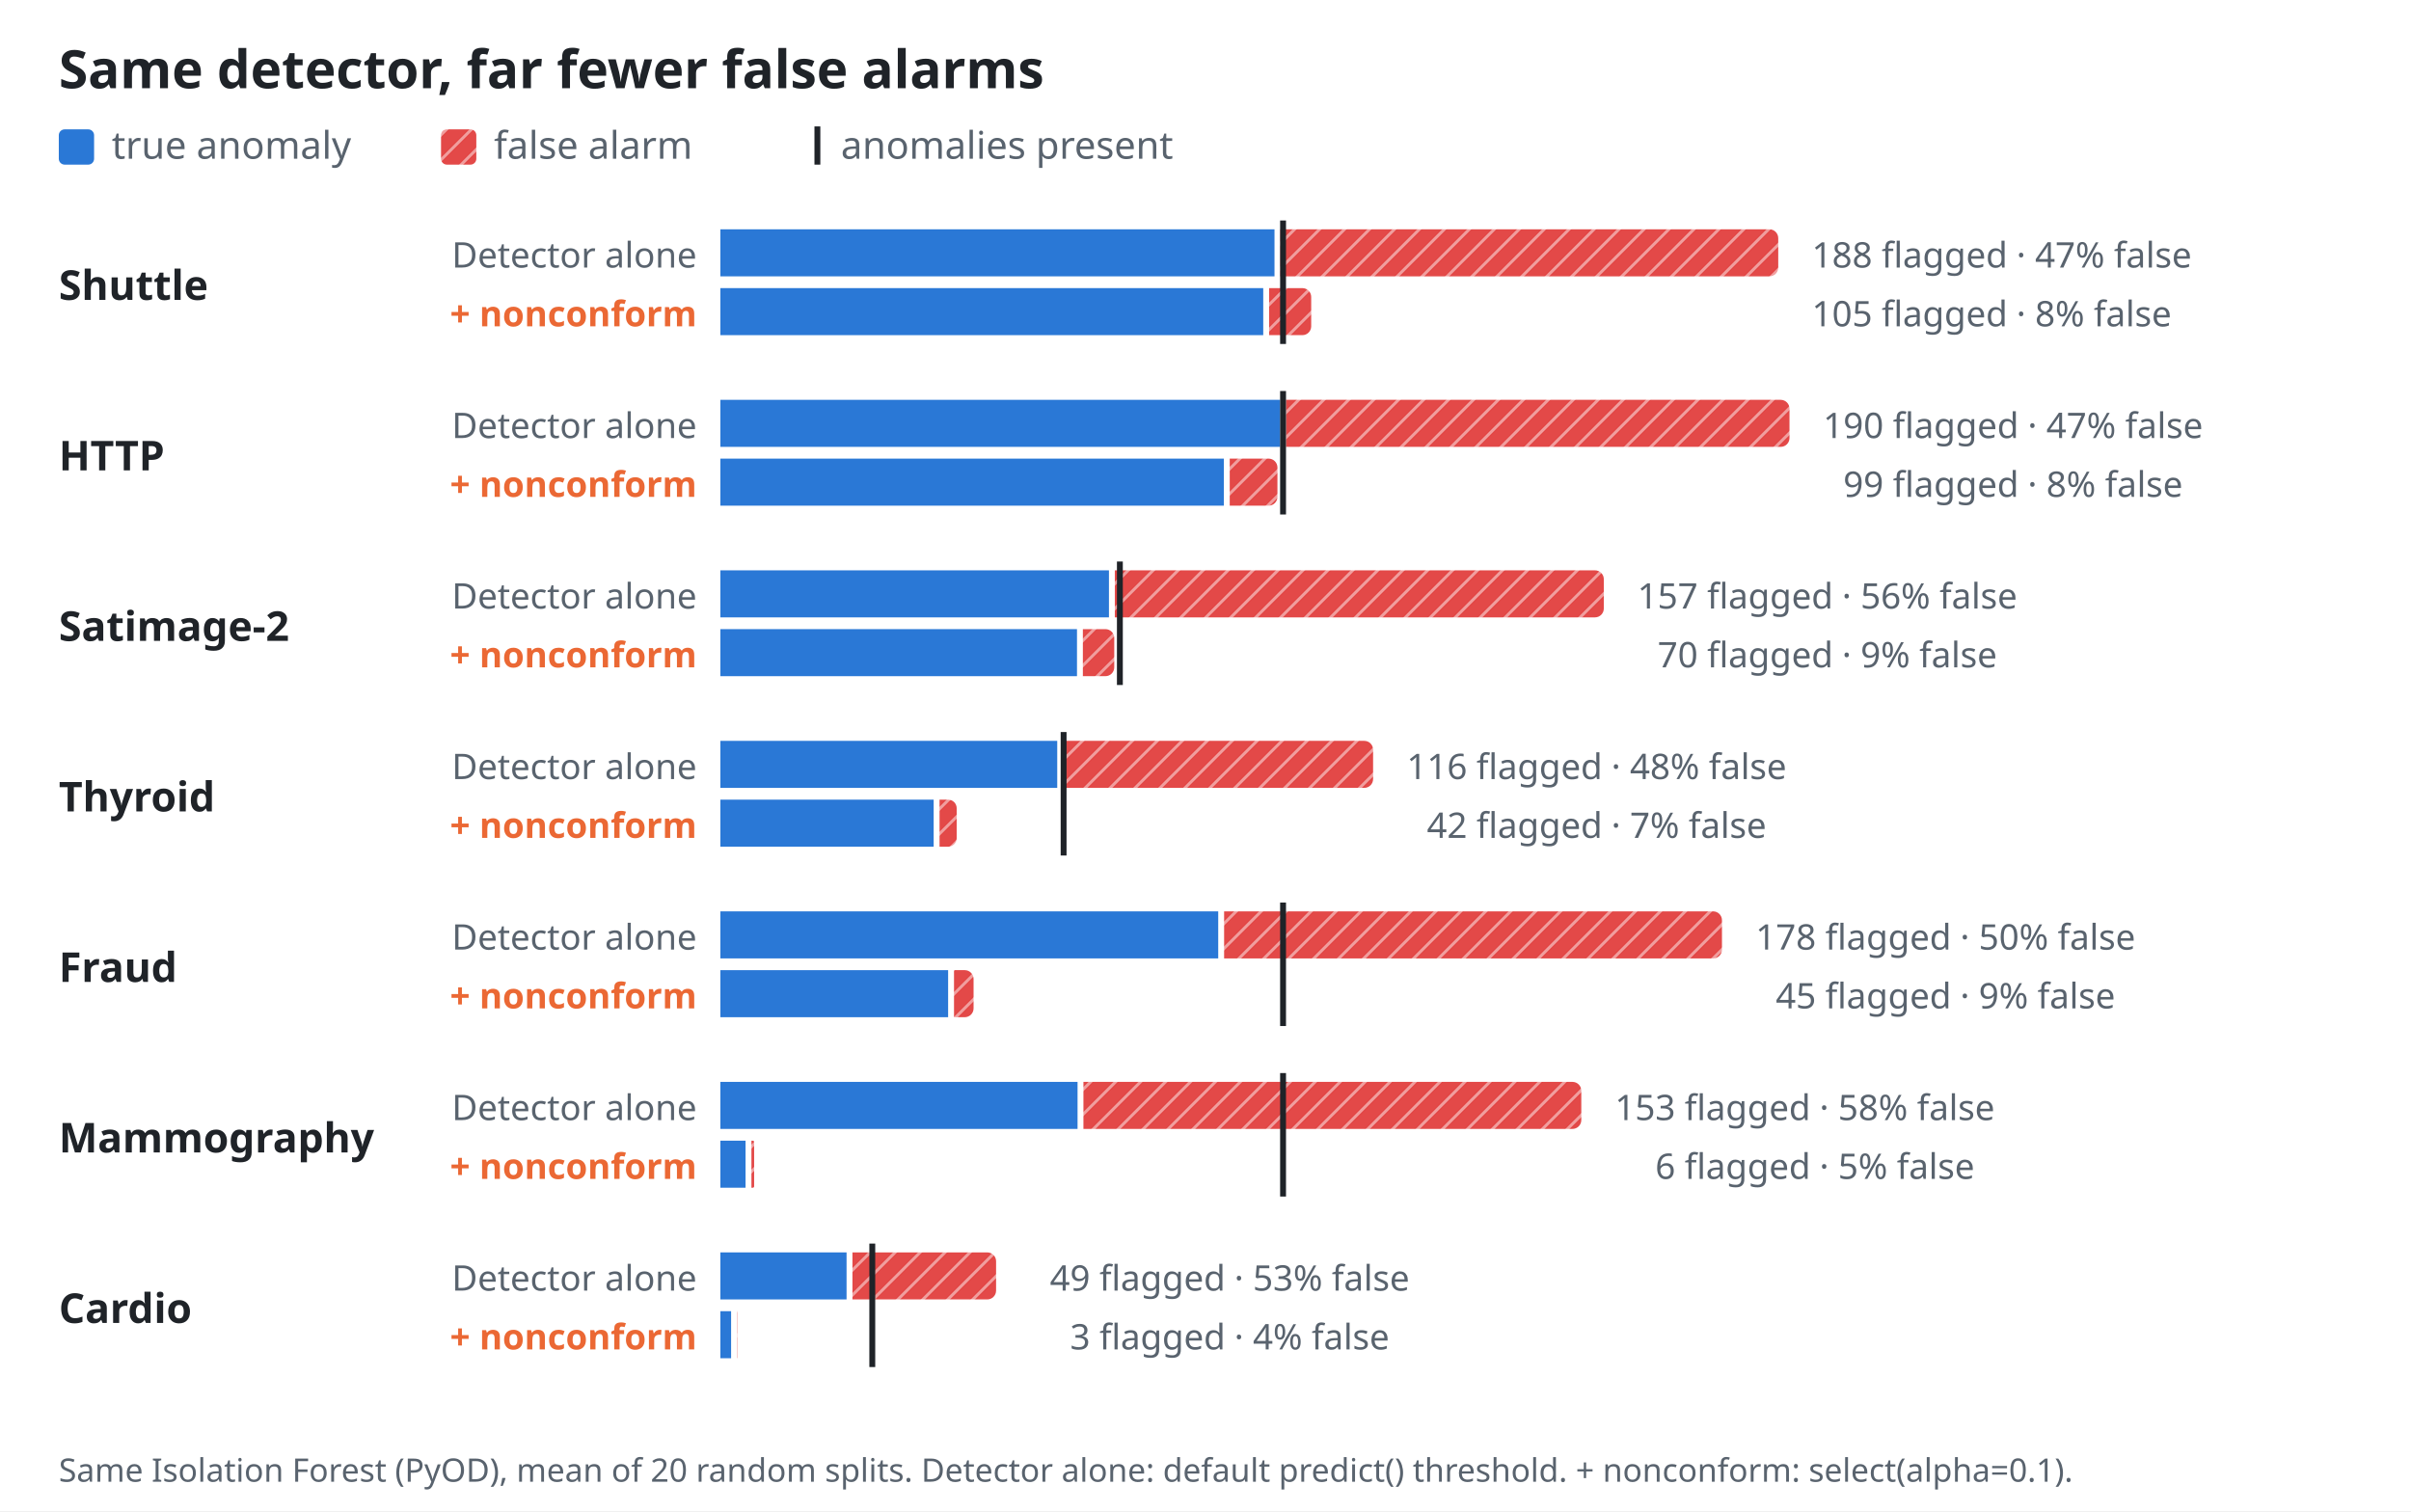
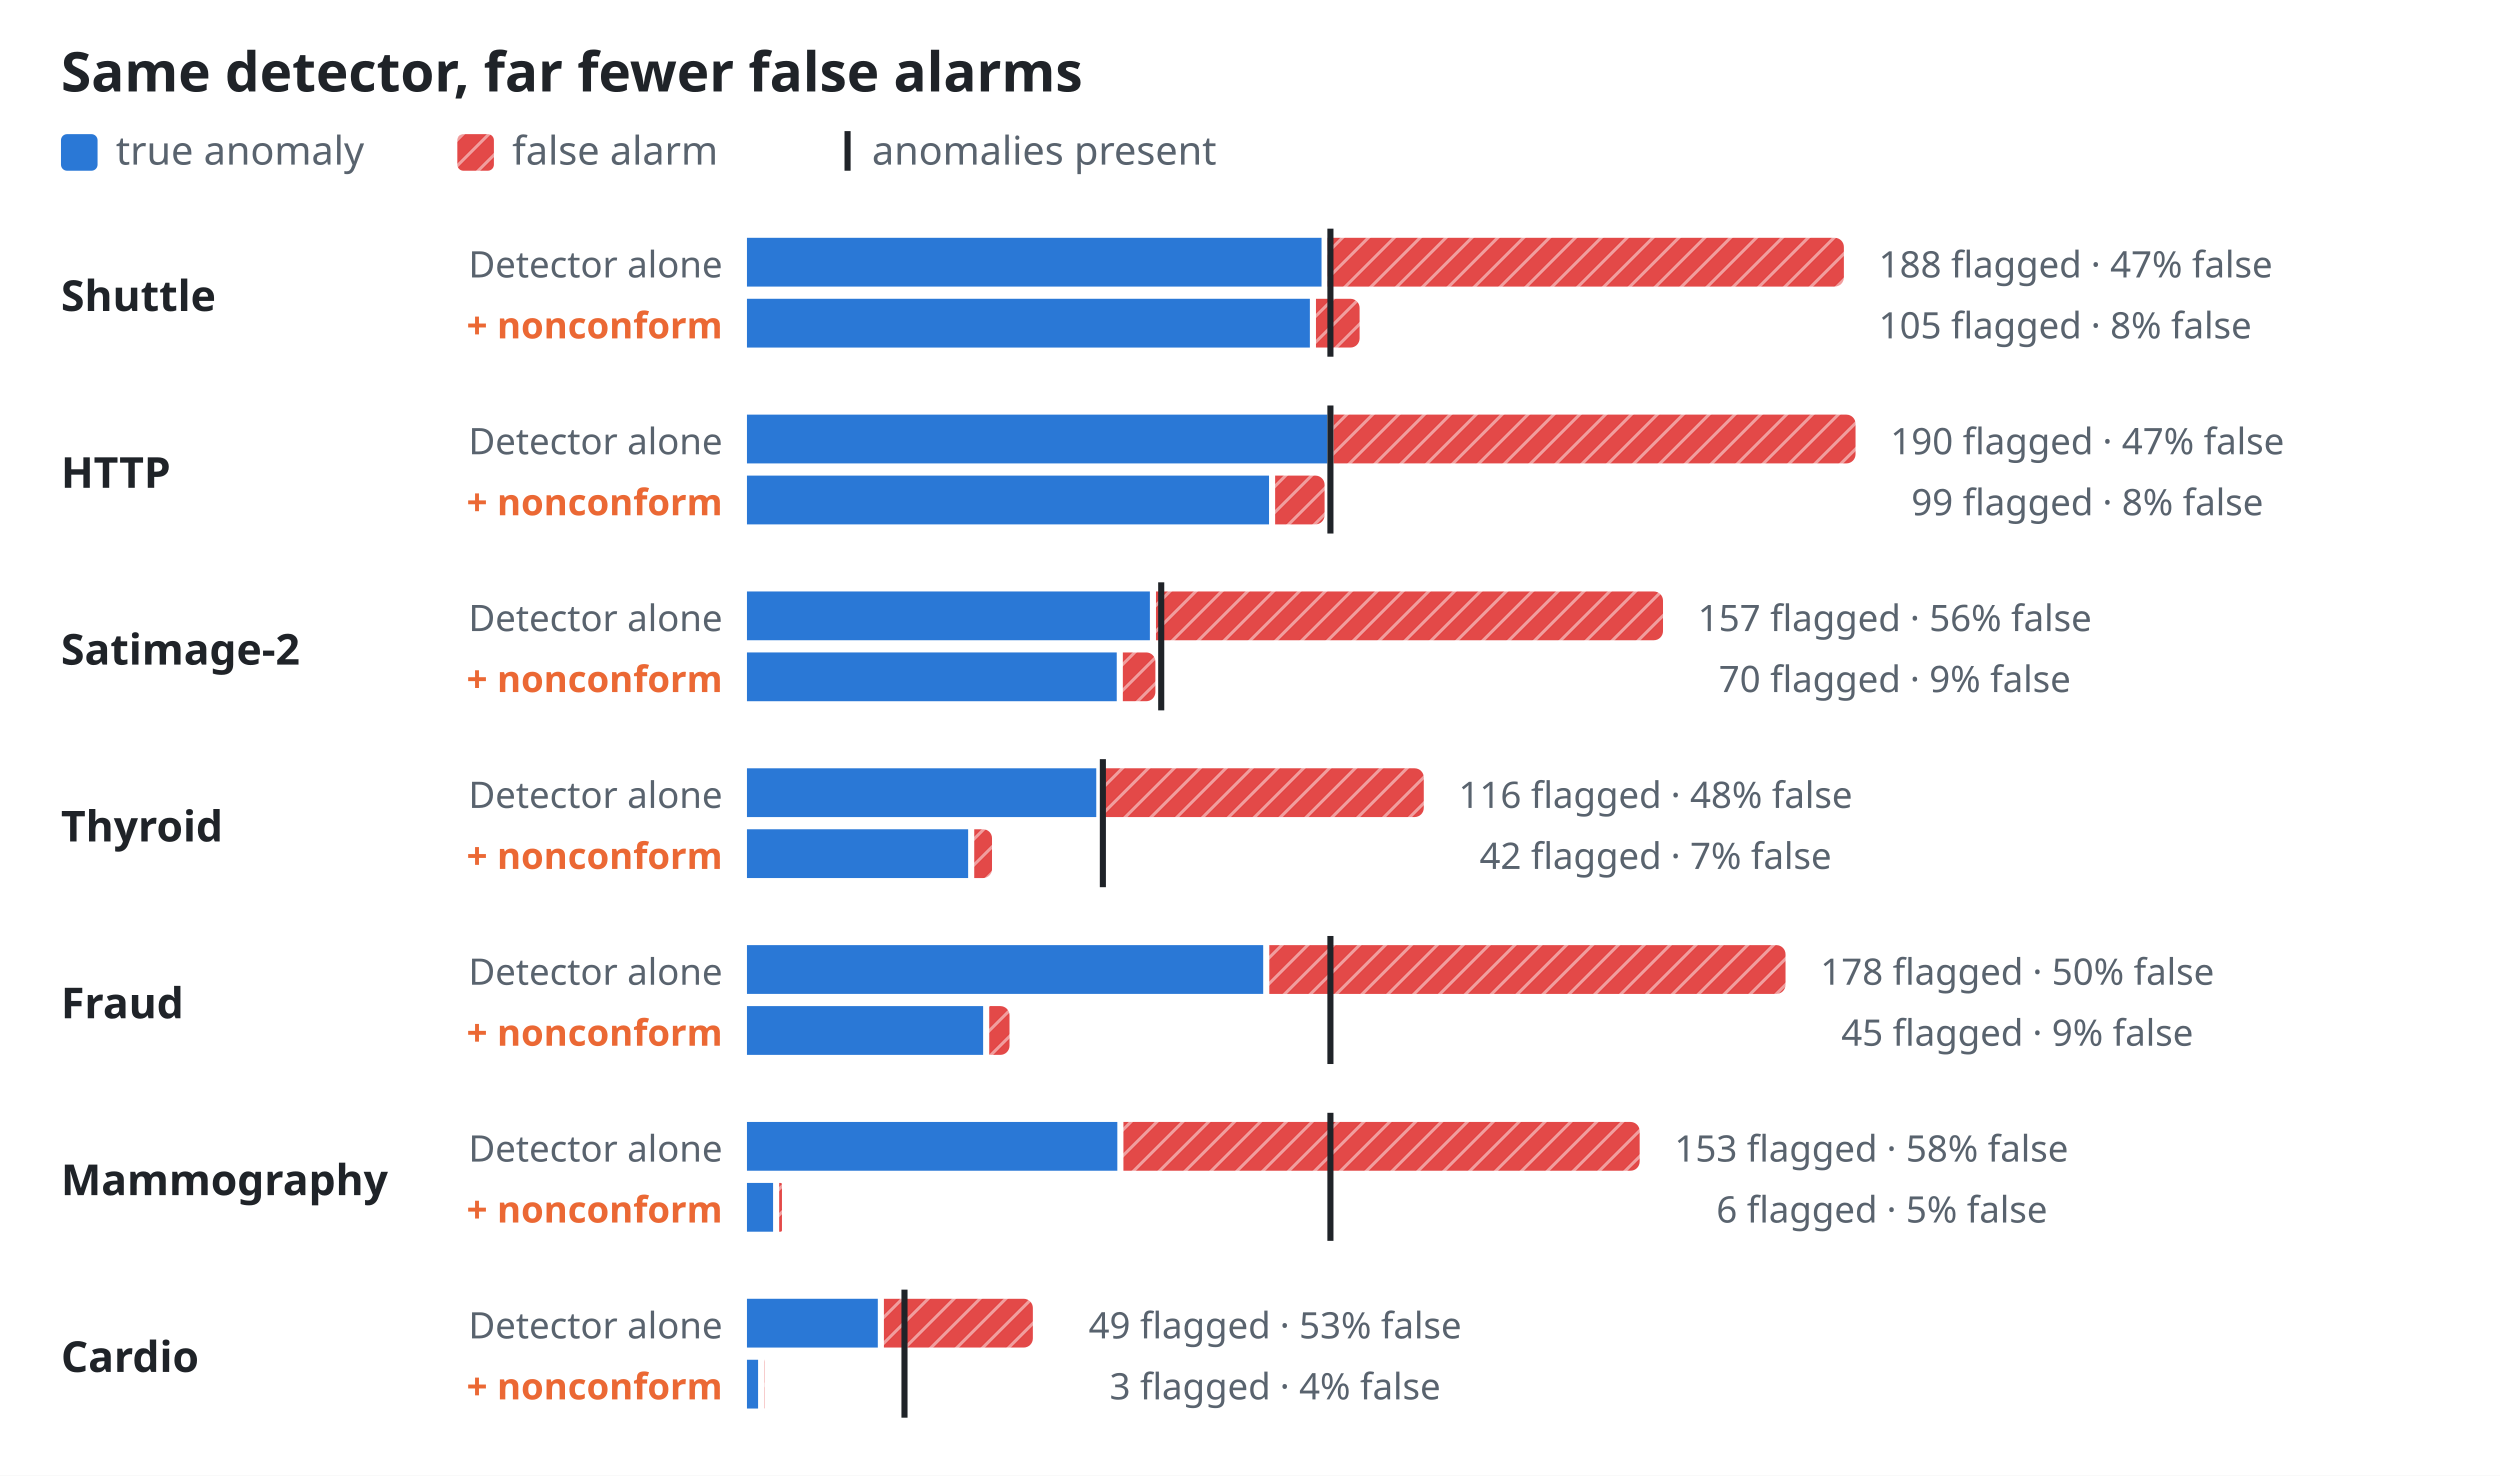
- <svg xmlns="http://www.w3.org/2000/svg" viewBox="0 0 820 514" width="820" height="514" role="img" aria-label="Flags per dataset: true detections versus false alarms" font-family="-apple-system,BlinkMacSystemFont,'Segoe UI','Noto Sans',Helvetica,Arial,sans-serif">
-   <rect width="820" height="514" fill="#ffffff" />
+ <svg xmlns="http://www.w3.org/2000/svg" viewBox="0 0 820 484" width="820" height="484" role="img" aria-label="Flags per dataset: true detections versus false alarms" font-family="-apple-system,BlinkMacSystemFont,'Segoe UI','Noto Sans',Helvetica,Arial,sans-serif">
+   <rect width="820" height="484" fill="#ffffff" />
  <defs>
    <pattern id="h" width="6" height="6" patternUnits="userSpaceOnUse" patternTransform="rotate(45)">
      <rect width="6" height="6" fill="#e34948" />
      <line x1="0" y1="0" x2="0" y2="6" stroke="#ffffff" stroke-width="2" stroke-opacity=".45" />
    </pattern>
  </defs>
  <text x="20" y="30" fill="#1f2328" font-size="18" text-anchor="start" font-weight="600">Same detector, far fewer false alarms</text>
  <rect x="20" y="44" width="12" height="12" rx="2" fill="#2a78d6" />
  <text x="38" y="54" fill="#59636e" font-size="13" text-anchor="start" font-weight="400">true anomaly</text>
  <rect x="150" y="44" width="12" height="12" rx="2" fill="url(#h)" />
  <text x="168" y="54" fill="#59636e" font-size="13" text-anchor="start" font-weight="400">false alarm</text>
  <line x1="278" y1="43" x2="278" y2="56" stroke="#1f2328" stroke-width="2" />
  <text x="286" y="54" fill="#59636e" font-size="13" text-anchor="start" font-weight="400">anomalies present</text>
  <text x="20" y="102" fill="#1f2328" font-size="14" text-anchor="start" font-weight="600">Shuttle</text>
  <text x="237" y="91" fill="#59636e" font-size="12" text-anchor="end" font-weight="400">Detector alone</text>
  <rect x="245" y="78" width="188.466" height="16" fill="#2a78d6" />
  <path d="M435.466,78h166.328a3,3 0 0 1 3,3v10a3,3 0 0 1 -3,3h-166.328z" fill="url(#h)" />
  <text x="682.793" y="91" fill="#59636e" font-size="12" text-anchor="end" font-weight="400">188 flagged</text>
  <text x="685.793" y="91" fill="#59636e" font-size="12" text-anchor="start" font-weight="400">· 47% false</text>
  <text x="237" y="111" fill="#eb6834" font-size="12" text-anchor="end" font-weight="600">+ nonconform</text>
  <rect x="245" y="98" width="184.638" height="16" fill="#2a78d6" />
  <path d="M431.638,98h11.31a3,3 0 0 1 3,3v10a3,3 0 0 1 -3,3h-11.31z" fill="url(#h)" />
  <text x="682.793" y="111" fill="#59636e" font-size="12" text-anchor="end" font-weight="400">105 flagged</text>
  <text x="685.793" y="111" fill="#59636e" font-size="12" text-anchor="start" font-weight="400">· 8% false</text>
  <line x1="436.379" y1="75" x2="436.379" y2="117" stroke="#1f2328" stroke-width="2" />
  <text x="20" y="160" fill="#1f2328" font-size="14" text-anchor="start" font-weight="600">HTTP</text>
  <text x="237" y="149" fill="#59636e" font-size="12" text-anchor="end" font-weight="400">Detector alone</text>
  <rect x="245" y="136" width="190.379" height="16" fill="#2a78d6" />
  <path d="M437.379,136h168.241a3,3 0 0 1 3,3v10a3,3 0 0 1 -3,3h-168.241z" fill="url(#h)" />
  <text x="686.621" y="149" fill="#59636e" font-size="12" text-anchor="end" font-weight="400">190 flagged</text>
  <text x="689.621" y="149" fill="#59636e" font-size="12" text-anchor="start" font-weight="400">· 47% false</text>
  <text x="237" y="169" fill="#eb6834" font-size="12" text-anchor="end" font-weight="600">+ nonconform</text>
  <rect x="245" y="156" width="171.241" height="16" fill="#2a78d6" />
  <path d="M418.241,156h13.224a3,3 0 0 1 3,3v10a3,3 0 0 1 -3,3h-13.224z" fill="url(#h)" />
  <text x="686.621" y="169" fill="#59636e" font-size="12" text-anchor="end" font-weight="400">99 flagged</text>
  <text x="689.621" y="169" fill="#59636e" font-size="12" text-anchor="start" font-weight="400">· 8% false</text>
  <line x1="436.379" y1="133" x2="436.379" y2="175" stroke="#1f2328" stroke-width="2" />
  <text x="20" y="218" fill="#1f2328" font-size="14" text-anchor="start" font-weight="600">Satimage-2</text>
  <text x="237" y="207" fill="#59636e" font-size="12" text-anchor="end" font-weight="400">Detector alone</text>
  <rect x="245" y="194" width="132.162" height="16" fill="#2a78d6" />
  <path d="M379.162,194h163.304a3,3 0 0 1 3,3v10a3,3 0 0 1 -3,3h-163.304z" fill="url(#h)" />
  <text x="623.466" y="207" fill="#59636e" font-size="12" text-anchor="end" font-weight="400">157 flagged</text>
  <text x="626.466" y="207" fill="#59636e" font-size="12" text-anchor="start" font-weight="400">· 56% false</text>
  <text x="237" y="227" fill="#eb6834" font-size="12" text-anchor="end" font-weight="600">+ nonconform</text>
  <rect x="245" y="214" width="121.291" height="16" fill="#2a78d6" />
  <path d="M368.291,214h7.674a3,3 0 0 1 3,3v10a3,3 0 0 1 -3,3h-7.674z" fill="url(#h)" />
  <text x="623.466" y="227" fill="#59636e" font-size="12" text-anchor="end" font-weight="400">70 flagged</text>
  <text x="626.466" y="227" fill="#59636e" font-size="12" text-anchor="start" font-weight="400">· 9% false</text>
  <line x1="380.879" y1="191" x2="380.879" y2="233" stroke="#1f2328" stroke-width="2" />
  <text x="20" y="276" fill="#1f2328" font-size="14" text-anchor="start" font-weight="600">Thyroid</text>
  <text x="237" y="265" fill="#59636e" font-size="12" text-anchor="end" font-weight="400">Detector alone</text>
  <rect x="245" y="252" width="114.574" height="16" fill="#2a78d6" />
  <path d="M361.574,252h102.426a3,3 0 0 1 3,3v10a3,3 0 0 1 -3,3h-102.426z" fill="url(#h)" />
  <text x="545.0" y="265" fill="#59636e" font-size="12" text-anchor="end" font-weight="400">116 flagged</text>
  <text x="548.0" y="265" fill="#59636e" font-size="12" text-anchor="start" font-weight="400">· 48% false</text>
  <text x="237" y="285" fill="#eb6834" font-size="12" text-anchor="end" font-weight="600">+ nonconform</text>
  <rect x="245" y="272" width="72.547" height="16" fill="#2a78d6" />
  <path d="M319.547,272h2.916a2.916,2.916 0 0 1 2.916,2.916v10.168a2.916,2.916 0 0 1 -2.916,2.916h-2.916z" fill="url(#h)" />
  <text x="545.0" y="285" fill="#59636e" font-size="12" text-anchor="end" font-weight="400">42 flagged</text>
  <text x="548.0" y="285" fill="#59636e" font-size="12" text-anchor="start" font-weight="400">· 7% false</text>
  <line x1="361.741" y1="249" x2="361.741" y2="291" stroke="#1f2328" stroke-width="2" />
  <text x="20" y="334" fill="#1f2328" font-size="14" text-anchor="start" font-weight="600">Fraud</text>
  <text x="237" y="323" fill="#59636e" font-size="12" text-anchor="end" font-weight="400">Detector alone</text>
  <rect x="245" y="310" width="169.328" height="16" fill="#2a78d6" />
  <path d="M416.328,310h166.328a3,3 0 0 1 3,3v10a3,3 0 0 1 -3,3h-166.328z" fill="url(#h)" />
  <text x="663.655" y="323" fill="#59636e" font-size="12" text-anchor="end" font-weight="400">178 flagged</text>
  <text x="666.655" y="323" fill="#59636e" font-size="12" text-anchor="start" font-weight="400">· 50% false</text>
  <text x="237" y="343" fill="#eb6834" font-size="12" text-anchor="end" font-weight="600">+ nonconform</text>
  <rect x="245" y="330" width="77.466" height="16" fill="#2a78d6" />
  <path d="M324.466,330h3.655a3,3 0 0 1 3,3v10a3,3 0 0 1 -3,3h-3.655z" fill="url(#h)" />
  <text x="663.655" y="343" fill="#59636e" font-size="12" text-anchor="end" font-weight="400">45 flagged</text>
  <text x="666.655" y="343" fill="#59636e" font-size="12" text-anchor="start" font-weight="400">· 9% false</text>
  <line x1="436.379" y1="307" x2="436.379" y2="349" stroke="#1f2328" stroke-width="2" />
  <text x="20" y="392" fill="#1f2328" font-size="14" text-anchor="start" font-weight="600">Mammography</text>
  <text x="237" y="381" fill="#59636e" font-size="12" text-anchor="end" font-weight="400">Detector alone</text>
  <rect x="245" y="368" width="121.483" height="16" fill="#2a78d6" />
  <path d="M368.483,368h166.328a3,3 0 0 1 3,3v10a3,3 0 0 1 -3,3h-166.328z" fill="url(#h)" />
  <text x="615.81" y="381" fill="#59636e" font-size="12" text-anchor="end" font-weight="400">153 flagged</text>
  <text x="618.81" y="381" fill="#59636e" font-size="12" text-anchor="start" font-weight="400">· 58% false</text>
  <text x="237" y="401" fill="#eb6834" font-size="12" text-anchor="end" font-weight="600">+ nonconform</text>
  <rect x="245" y="388" width="8.569" height="16" fill="#2a78d6" />
  <path d="M255.569,388h0.457a0.457,0.457 0 0 1 0.457,0.457v15.086a0.457,0.457 0 0 1 -0.457,0.457h-0.457z" fill="url(#h)" />
  <text x="615.81" y="401" fill="#59636e" font-size="12" text-anchor="end" font-weight="400">6 flagged</text>
  <text x="618.81" y="401" fill="#59636e" font-size="12" text-anchor="start" font-weight="400">· 5% false</text>
  <line x1="436.379" y1="365" x2="436.379" y2="407" stroke="#1f2328" stroke-width="2" />
  <text x="20" y="450" fill="#1f2328" font-size="14" text-anchor="start" font-weight="600">Cardio</text>
  <text x="237" y="439" fill="#59636e" font-size="12" text-anchor="end" font-weight="400">Detector alone</text>
  <rect x="245" y="426" width="42.922" height="16" fill="#2a78d6" />
  <path d="M289.922,426h45.854a3,3 0 0 1 3,3v10a3,3 0 0 1 -3,3h-45.854z" fill="url(#h)" />
  <text x="416.776" y="439" fill="#59636e" font-size="12" text-anchor="end" font-weight="400">49 flagged</text>
  <text x="419.776" y="439" fill="#59636e" font-size="12" text-anchor="start" font-weight="400">· 53% false</text>
  <text x="237" y="459" fill="#eb6834" font-size="12" text-anchor="end" font-weight="600">+ nonconform</text>
  <rect x="245" y="446" width="3.651" height="16" fill="#2a78d6" />
  <path d="M250.651,446h0.045a0.045,0.045 0 0 1 0.045,0.045v15.909a0.045,0.045 0 0 1 -0.045,0.045h-0.045z" fill="url(#h)" />
  <text x="416.776" y="459" fill="#59636e" font-size="12" text-anchor="end" font-weight="400">3 flagged</text>
  <text x="419.776" y="459" fill="#59636e" font-size="12" text-anchor="start" font-weight="400">· 4% false</text>
  <line x1="296.672" y1="423" x2="296.672" y2="465" stroke="#1f2328" stroke-width="2" />
-   <text x="20" y="504" fill="#59636e" font-size="11" text-anchor="start" font-weight="400">Same Isolation Forest (PyOD), mean of 20 random splits. Detector alone: default predict() threshold. + nonconform: select(alpha=0.1).</text>
</svg>
